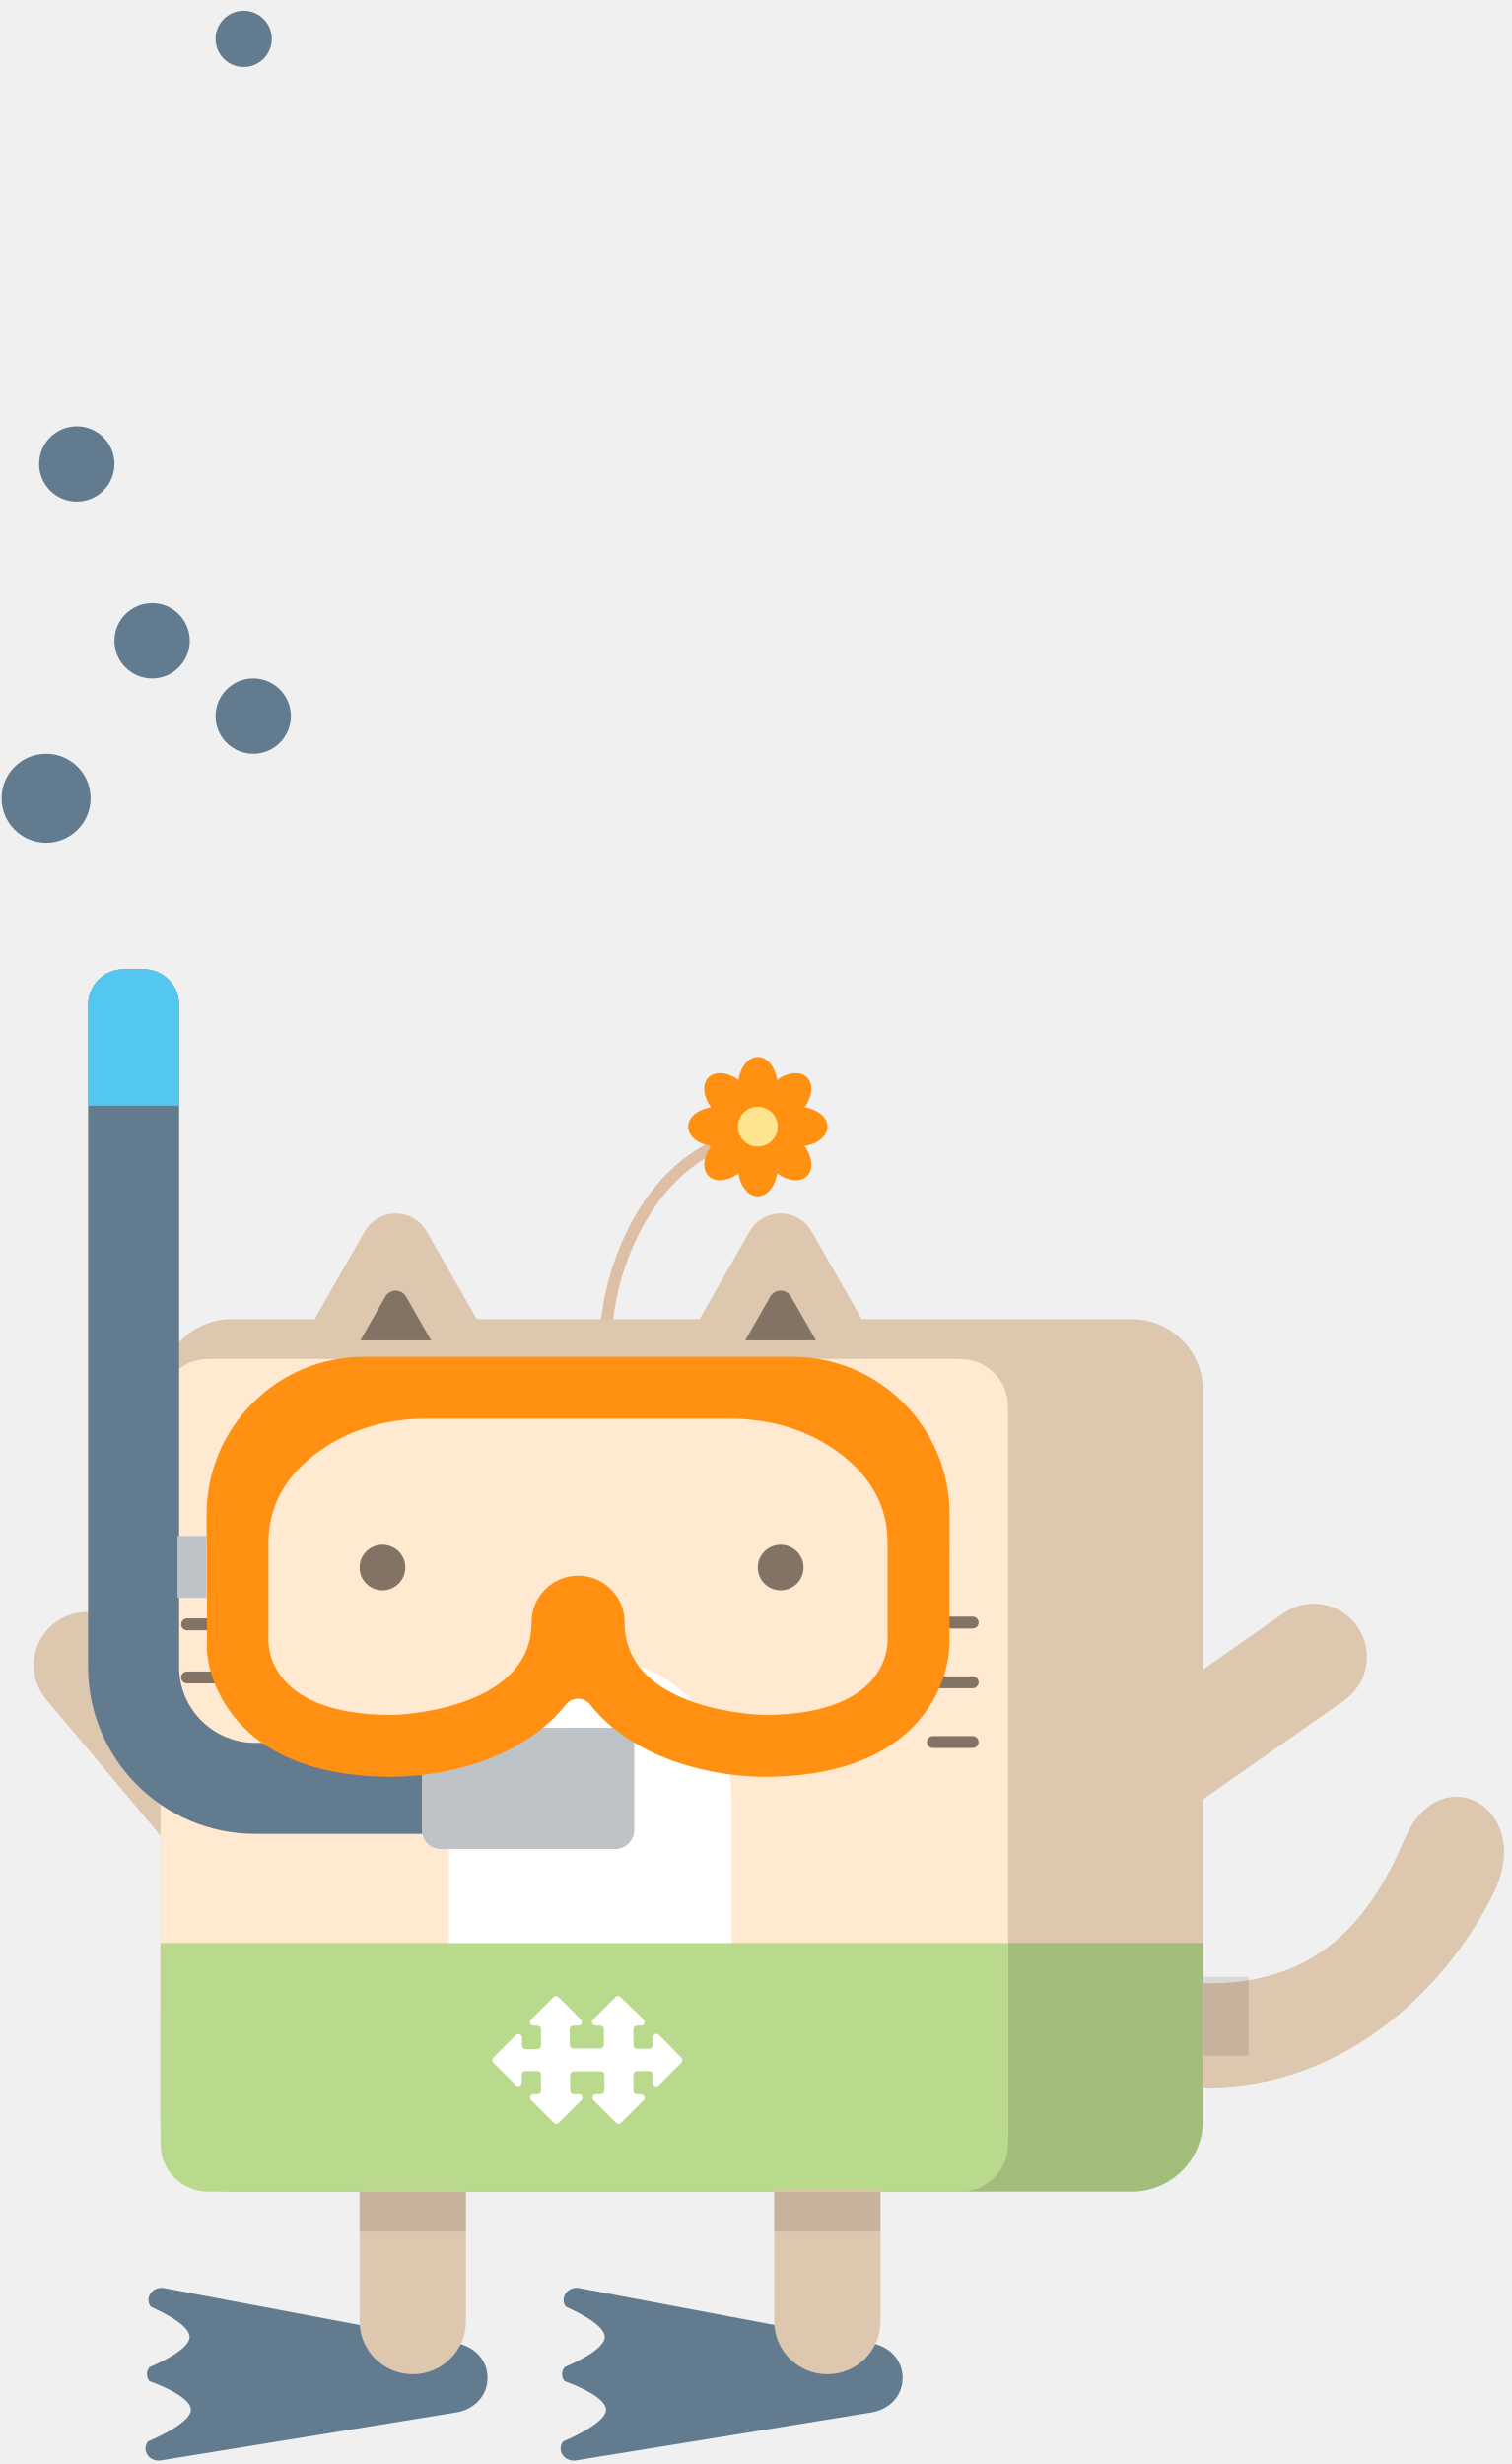
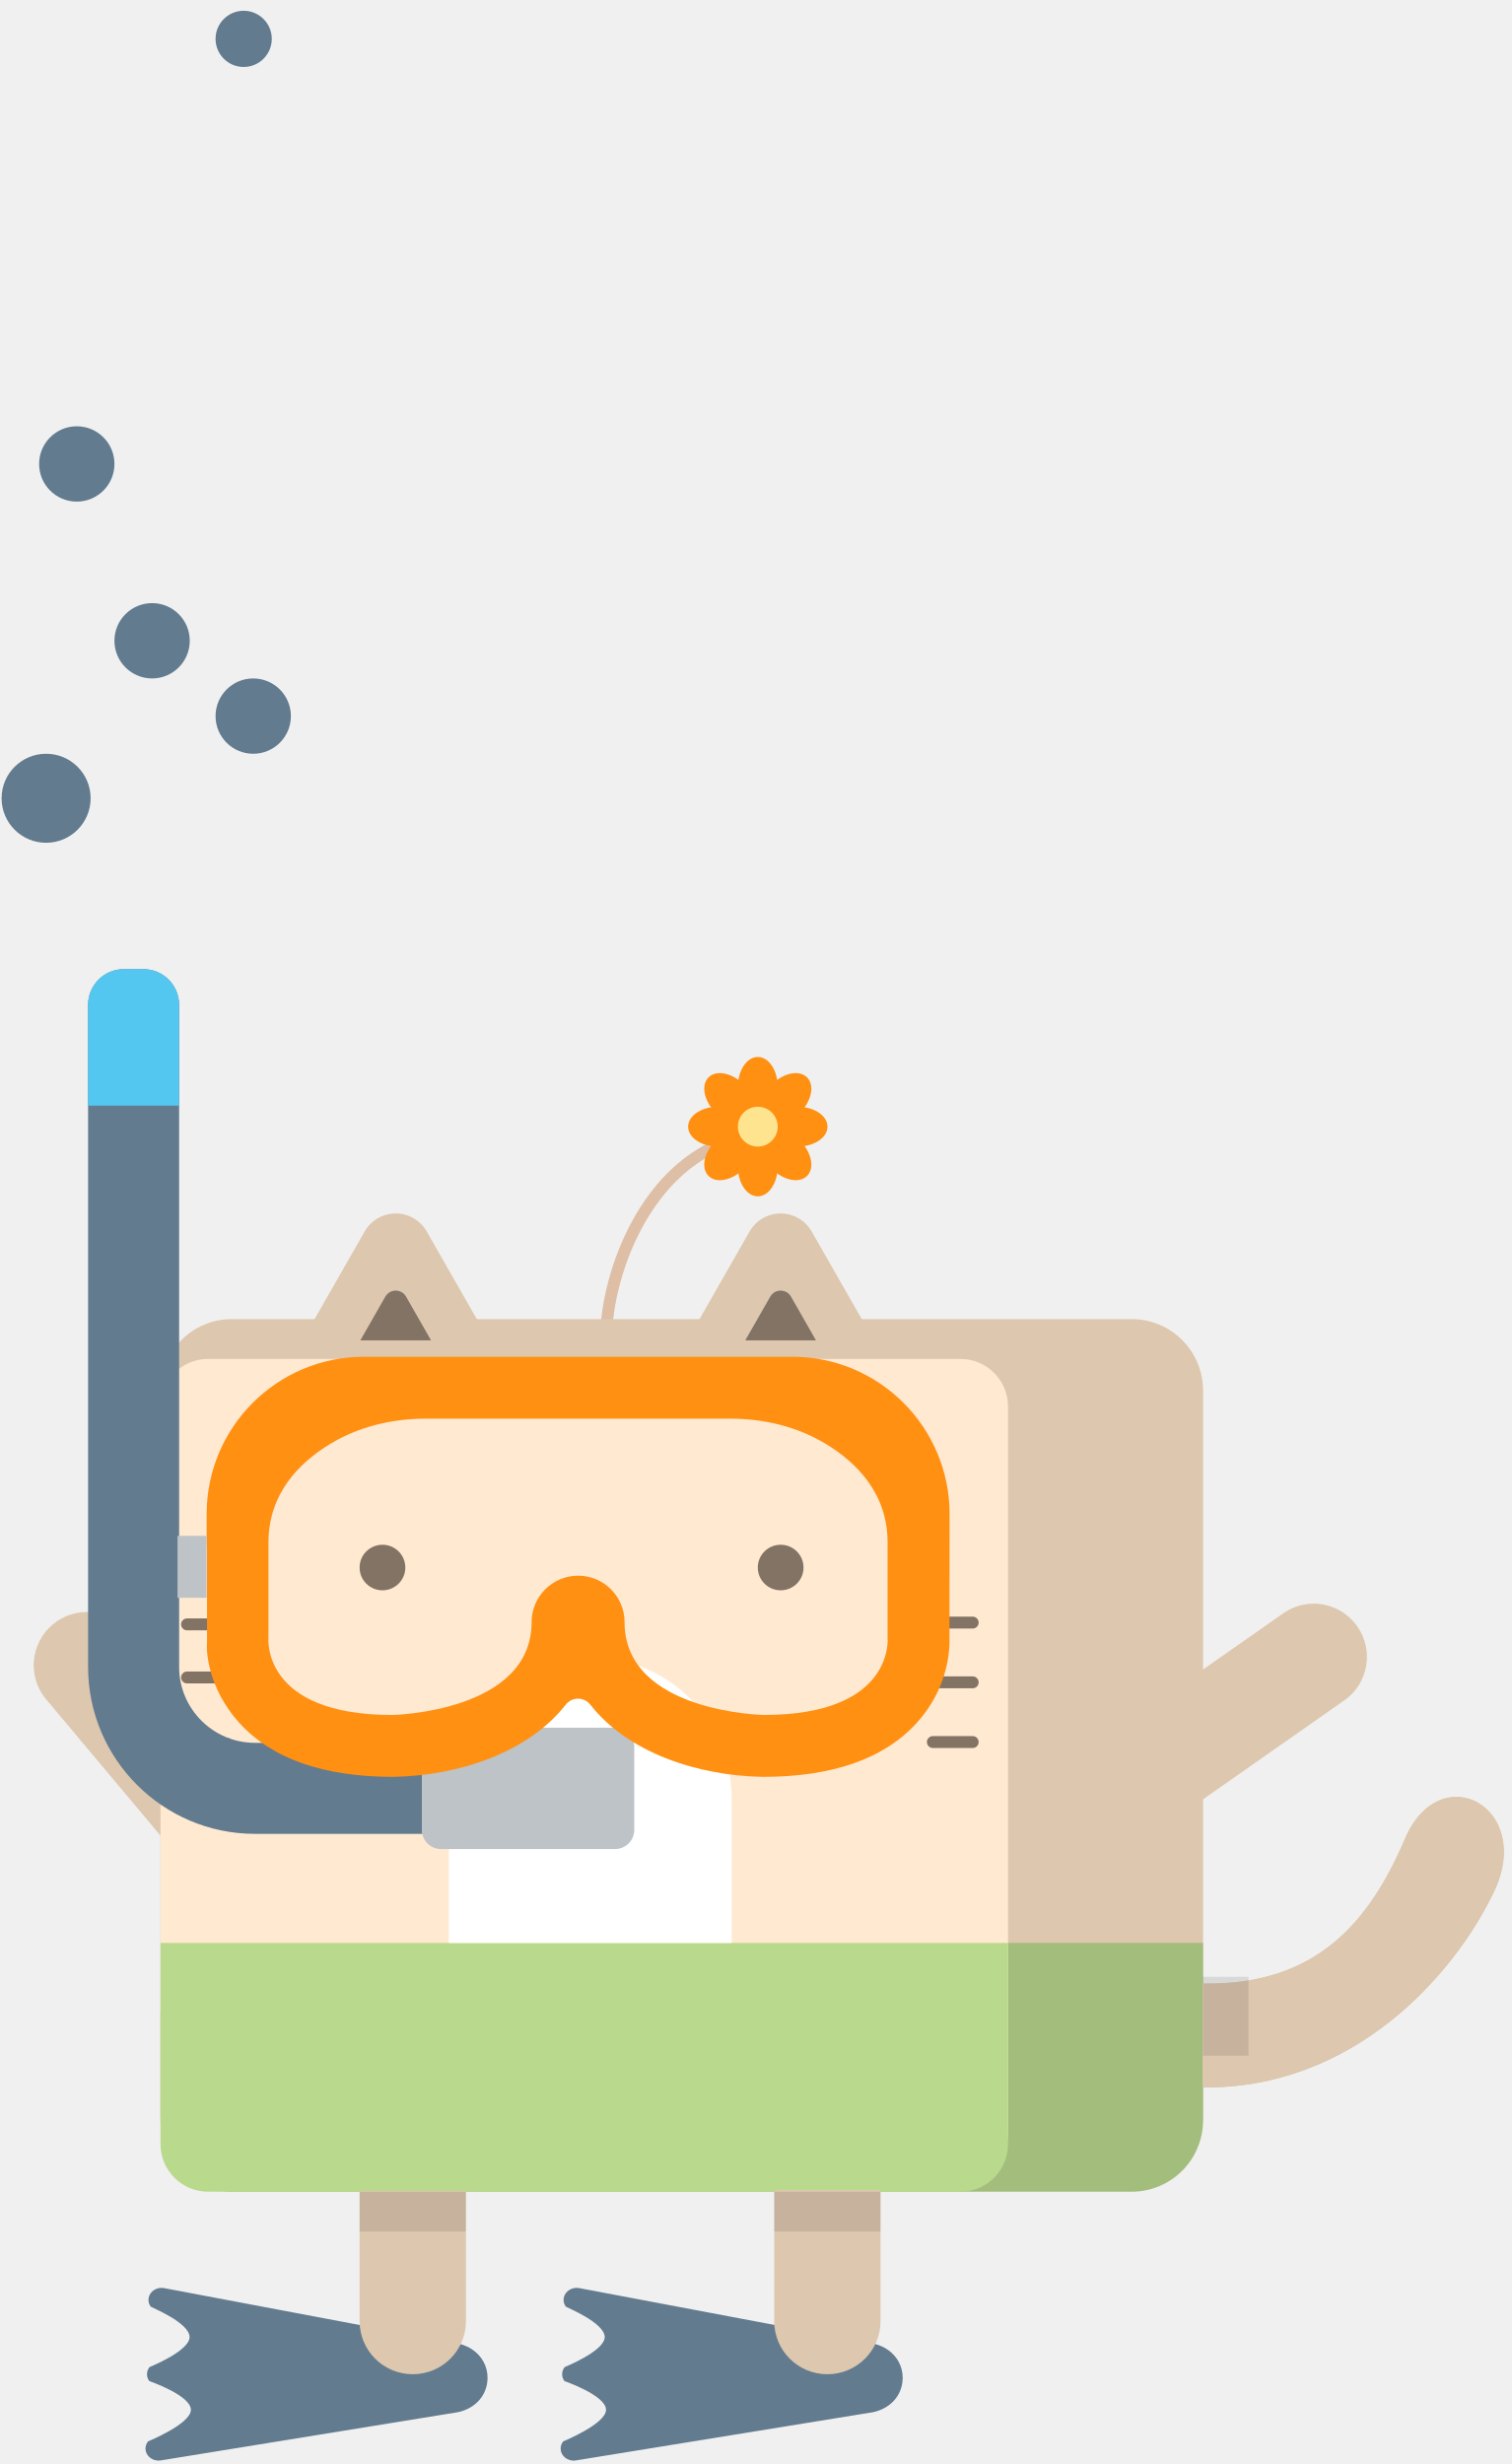
<svg xmlns="http://www.w3.org/2000/svg" xmlns:xlink="http://www.w3.org/1999/xlink" width="127px" height="207px" viewBox="0 0 127 207" version="1.1">
  <defs>
    <path d="M0.594,15.678 C10.161,15.862 14.607,10.447 17.571,3.516 C20.535,-3.415 28.435,0.876 25.05,7.962 C21.665,15.048 13.188,24.556 0.594,24.404 C0.594,15.678 0.594,22.22 0.594,15.678 Z" id="path-1" />
  </defs>
-   <g id="Symbols" stroke="none" stroke-width="1" fill="none" fill-rule="evenodd">
-     <g id="home-v4---bg" transform="translate(-1070, -3396)">
-       <g id="footer-graph" transform="translate(345, 3396)">
-         <g id="snorkelling-habicat" transform="translate(725, 0)">
-           <g id="Group-24" transform="translate(0.134373, 80.81386)">
-             <path d="M63.384,14.481 C54.155,15.778 50.799,26.556 50.799,31.393" id="Path-3" stroke="#DEBFA5" />
-             <path d="M11.015,74.115 C8.548,74.115 6.549,72.123 6.549,69.664 L6.549,53.213 L15.481,53.213 L15.481,69.664 C15.481,72.123 13.482,74.115 11.015,74.115 Z" id="Shape-Copy-3" fill="#DDC7AE" fill-rule="nonzero" transform="translate(11.01491, 63.66434) rotate(-220) translate(-11.01491, -63.66434) " />
-             <rect id="Rectangle-6" fill="#DDC7AE" x="13.349" y="30.004" width="87.579" height="72.821" rx="6" />
-             <path d="M19.349,82.41 L100.928,82.41 L100.928,97.312 L100.928,97.312 C100.928,100.626 98.241,103.312 94.928,103.312 L19.349,103.312 L19.349,103.312 C16.035,103.312 13.349,100.626 13.349,97.312 L13.349,88.41 L13.349,88.41 C13.349,85.096 16.035,82.41 19.349,82.41 Z" id="Rectangle-6" fill="#A2BD7C" />
-             <rect id="Rectangle-6-Copy" fill="#FFE9D1" x="13.349" y="33.349" width="71.196" height="68.958" rx="4" />
-             <ellipse id="Oval-Copy" fill="#837365" fill-rule="nonzero" cx="31.994" cy="50.874" rx="1.921" ry="1.914" />
-             <ellipse id="Oval-Copy-2" fill="#837365" fill-rule="nonzero" cx="65.445" cy="50.874" rx="1.921" ry="1.914" />
-             <path d="M52.81,60.125 L51.74,60.989 C50.136,62.326 47.254,62.49 45.322,61.38 C45.114,61.256 44.936,61.133 44.758,60.989 L43.688,60.125 C43.332,59.837 43.391,59.406 43.807,59.159 C43.985,59.056 44.223,58.994 44.461,58.994 L52.038,58.994 C52.602,58.994 53.048,59.303 53.048,59.694 C53.048,59.837 52.959,60.002 52.81,60.125 Z" id="Shape-Copy-4" fill="#837365" fill-rule="nonzero" />
-             <path d="M15.579,60.109 L18.924,60.109" id="Line-6" stroke="#827365" stroke-linecap="round" stroke-linejoin="round" />
-             <path d="M78.231,60.518 L81.576,60.518" id="Line-6-Copy-3" stroke="#827365" stroke-linecap="round" stroke-linejoin="round" />
-             <path d="M15.579,55.649 L18.924,55.649" id="Line-6-Copy" stroke="#827365" stroke-linecap="round" stroke-linejoin="round" />
-             <path d="M78.231,55.5 L81.576,55.5" id="Line-6-Copy-4" stroke="#827365" stroke-linecap="round" stroke-linejoin="round" />
-             <path d="M15.579,65.684 L18.924,65.684" id="Line-6-Copy-2" stroke="#827365" stroke-linecap="round" stroke-linejoin="round" />
-             <path d="M78.231,65.535 L81.576,65.535" id="Line-6-Copy-5" stroke="#827365" stroke-linecap="round" stroke-linejoin="round" />
-             <g id="Group-2" transform="translate(56.83418, 20.1755)">
-               <path d="M11.212,2.464 L16.44,11.612 L0.775,11.612 L6.003,2.464 L6.003,2.464 C6.825,1.026 8.657,0.526 10.096,1.348 C10.561,1.614 10.946,1.999 11.212,2.464 Z" id="Triangle-Copy-4" fill="#DDC7AE" />
-               <path d="M9.476,7.936 L11.576,11.612 L5.639,11.612 L7.739,7.936 L7.739,7.936 C8.013,7.457 8.624,7.29 9.104,7.564 C9.259,7.653 9.387,7.781 9.476,7.936 Z" id="Triangle-Copy-5" fill="#827365" />
+   <g id="Page-1" stroke="none" stroke-width="1" fill="none" fill-rule="evenodd">
+     <g id="snorkelling-habicat">
+       <g id="Group-24" transform="translate(0.134373, 80.81386)">
+         <path d="M63.384,14.481 C54.155,15.778 50.799,26.556 50.799,31.393" id="Path-3" stroke="#DEBFA5" />
+         <path d="M11.015,74.115 C8.548,74.115 6.549,72.123 6.549,69.664 L6.549,53.213 L15.481,53.213 L15.481,69.664 C15.481,72.123 13.482,74.115 11.015,74.115 Z" id="Shape-Copy-3" fill="#DDC7AE" fill-rule="nonzero" transform="translate(11.01491, 63.66434) rotate(140) translate(-11.01491, -63.66434) " />
+         <rect id="Rectangle-6" fill="#DDC7AE" fill-rule="nonzero" x="13.349" y="30.004" width="87.579" height="72.821" rx="6" />
+         <path d="M19.349,82.41 L100.928,82.41 L100.928,97.312 C100.928,100.626 98.241,103.312 94.928,103.312 L19.349,103.312 C16.035,103.312 13.349,100.626 13.349,97.312 L13.349,88.41 C13.349,85.096 16.035,82.41 19.349,82.41 Z" id="Rectangle-6" fill="#A2BD7C" fill-rule="nonzero" />
+         <rect id="Rectangle-6-Copy" fill="#FFE9D1" fill-rule="nonzero" x="13.349" y="33.349" width="71.196" height="68.958" rx="4" />
+         <ellipse id="Oval-Copy" fill="#837365" fill-rule="nonzero" cx="31.994" cy="50.874" rx="1.921" ry="1.914" />
+         <ellipse id="Oval-Copy-2" fill="#837365" fill-rule="nonzero" cx="65.445" cy="50.874" rx="1.921" ry="1.914" />
+         <path d="M52.81,60.125 L51.74,60.989 C50.136,62.326 47.254,62.49 45.322,61.38 C45.114,61.256 44.936,61.133 44.758,60.989 L43.688,60.125 C43.332,59.837 43.391,59.406 43.807,59.159 C43.985,59.056 44.223,58.994 44.461,58.994 L52.038,58.994 C52.602,58.994 53.048,59.303 53.048,59.694 C53.048,59.837 52.959,60.002 52.81,60.125 Z" id="Shape-Copy-4" fill="#837365" fill-rule="nonzero" />
+         <path d="M15.579,60.109 L18.924,60.109" id="Line-6" stroke="#827365" stroke-linecap="round" stroke-linejoin="round" />
+         <path d="M78.231,60.518 L81.576,60.518" id="Line-6-Copy-3" stroke="#827365" stroke-linecap="round" stroke-linejoin="round" />
+         <path d="M15.579,55.649 L18.924,55.649" id="Line-6-Copy" stroke="#827365" stroke-linecap="round" stroke-linejoin="round" />
+         <path d="M78.231,55.5 L81.576,55.5" id="Line-6-Copy-4" stroke="#827365" stroke-linecap="round" stroke-linejoin="round" />
+         <path d="M15.579,65.684 L18.924,65.684" id="Line-6-Copy-2" stroke="#827365" stroke-linecap="round" stroke-linejoin="round" />
+         <path d="M78.231,65.535 L81.576,65.535" id="Line-6-Copy-5" stroke="#827365" stroke-linecap="round" stroke-linejoin="round" />
+         <g id="Group-2" transform="translate(56.83418, 20.1755)" fill-rule="nonzero">
+           <path d="M11.212,2.464 L16.44,11.612 L0.775,11.612 L6.003,2.464 C6.825,1.026 8.657,0.526 10.096,1.348 C10.561,1.614 10.946,1.999 11.212,2.464 Z" id="Triangle-Copy-4" fill="#DDC7AE" />
+           <path d="M9.476,7.936 L11.576,11.612 L5.639,11.612 L7.739,7.936 C8.013,7.457 8.624,7.29 9.104,7.564 C9.259,7.653 9.387,7.781 9.476,7.936 Z" id="Triangle-Copy-5" fill="#827365" />
+         </g>
+         <g id="Group-2-Copy" transform="translate(24.49869, 20.1755)" fill-rule="nonzero">
+           <path d="M11.212,2.464 L16.44,11.612 L0.775,11.612 L6.003,2.464 C6.825,1.026 8.657,0.526 10.096,1.348 C10.561,1.614 10.946,1.999 11.212,2.464 Z" id="Triangle-Copy-4" fill="#DDC7AE" />
+           <path d="M9.476,7.936 L11.576,11.612 L5.639,11.612 L7.739,7.936 C8.013,7.457 8.624,7.29 9.104,7.564 C9.259,7.653 9.387,7.781 9.476,7.936 Z" id="Triangle-Copy-5" fill="#827365" />
+         </g>
+         <path d="M100.914,85.822 C110.481,86.007 114.927,80.592 117.891,73.66 C120.855,66.729 128.754,71.02 125.37,78.106 C121.985,85.192 113.508,94.701 100.914,94.549 C100.914,85.822 100.914,92.365 100.914,85.822 Z" id="Path-2" fill="#DDC7AE" fill-rule="nonzero" />
+         <g id="Rectangle-3-Copy-2" transform="translate(100.3199, 70.14451)">
+           <g id="Mask" fill="#DDC7AE" fill-rule="nonzero">
+             <path d="M0.594,15.678 C10.161,15.862 14.607,10.447 17.571,3.516 C20.535,-3.415 28.435,0.876 25.05,7.962 C21.665,15.048 13.188,24.556 0.594,24.404 C0.594,15.678 0.594,22.22 0.594,15.678 Z" id="path-1" />
+           </g>
+           <g id="Clipped">
+             <mask id="mask-2" fill="white">
+               <use xlink:href="#path-1" />
+             </mask>
+             <g id="path-1" />
+             <rect id="Rectangle-path" fill-opacity="0.1" fill="#000000" fill-rule="nonzero" mask="url(#mask-2)" transform="translate(2.508263, 19.82906) rotate(-90) translate(-2.508263, -19.82906) " x="-2.204" y="17.915" width="9.425" height="3.829" />
+           </g>
+         </g>
+         <path d="M105.323,72.265 C102.856,72.265 100.857,70.273 100.857,67.813 L100.857,51.363 L109.788,51.363 L109.788,67.813 C109.788,70.273 107.79,72.265 105.323,72.265 Z" id="Shape-Copy-6" fill="#DDC7AE" fill-rule="nonzero" transform="translate(105.3228, 61.81362) rotate(-125) translate(-105.3228, -61.81362) " />
+         <g id="Group-28" transform="translate(54.95489, 5.473509)" fill-rule="nonzero">
+           <g id="Group-27" fill="#FF9012">
+             <g id="Group-25" transform="translate(2.715557, 2.508789)">
+               <ellipse id="Oval-2" transform="translate(9.198892, 5.85384) rotate(90) translate(-9.198892, -5.85384) " cx="9.199" cy="5.854" rx="1.673" ry="2.509" />
+               <ellipse id="Oval-2" cx="5.854" cy="2.509" rx="1.673" ry="2.509" />
+               <ellipse id="Oval-2" transform="translate(2.508789, 5.85384) rotate(-90) translate(-2.508789, -5.85384) " cx="2.509" cy="5.854" rx="1.673" ry="2.509" />
+               <ellipse id="Oval-2" transform="translate(5.85384, 9.198892) rotate(-180) translate(-5.85384, -9.198892) " cx="5.854" cy="9.199" rx="1.673" ry="2.509" />
            </g>
-             <g id="Group-2-Copy" transform="translate(24.49869, 20.1755)">
-               <path d="M11.212,2.464 L16.44,11.612 L0.775,11.612 L6.003,2.464 L6.003,2.464 C6.825,1.026 8.657,0.526 10.096,1.348 C10.561,1.614 10.946,1.999 11.212,2.464 Z" id="Triangle-Copy-4" fill="#DDC7AE" />
-               <path d="M9.476,7.936 L11.576,11.612 L5.639,11.612 L7.739,7.936 L7.739,7.936 C8.013,7.457 8.624,7.29 9.104,7.564 C9.259,7.653 9.387,7.781 9.476,7.936 Z" id="Triangle-Copy-5" fill="#827365" />
-             </g>
-             <path d="M100.914,85.822 C110.481,86.007 114.927,80.592 117.891,73.66 C120.855,66.729 128.754,71.02 125.37,78.106 C121.985,85.192 113.508,94.701 100.914,94.549 C100.914,85.822 100.914,92.365 100.914,85.822 Z" id="Path-2" fill="#DDC7AE" />
-             <g id="Rectangle-3-Copy-2" transform="translate(100.3199, 70.14451)">
-               <mask id="mask-2" fill="white">
-                 <use xlink:href="#path-1" />
-               </mask>
-               <use id="Mask" fill="#DDC7AE" xlink:href="#path-1" />
-               <rect fill-opacity="0.1" fill="#000000" mask="url(#mask-2)" transform="translate(2.508263, 19.82906) rotate(-90) translate(-2.508263, -19.82906) " x="-2.204" y="17.915" width="9.425" height="3.829" />
-             </g>
-             <path d="M105.323,72.265 C102.856,72.265 100.857,70.273 100.857,67.813 L100.857,51.363 L109.788,51.363 L109.788,67.813 C109.788,70.273 107.79,72.265 105.323,72.265 Z" id="Shape-Copy-6" fill="#DDC7AE" fill-rule="nonzero" transform="translate(105.3228, 61.81362) rotate(-125) translate(-105.3228, -61.81362) " />
-             <g id="Group-28" transform="translate(54.95489, 5.473509)">
-               <g id="Group-27" fill="#FF9012">
-                 <g id="Group-25" transform="translate(2.715557, 2.508789)">
-                   <ellipse id="Oval-2" transform="translate(9.198892, 5.85384) rotate(-270) translate(-9.198892, -5.85384) " cx="9.199" cy="5.854" rx="1.673" ry="2.509" />
-                   <ellipse id="Oval-2" cx="5.854" cy="2.509" rx="1.673" ry="2.509" />
-                   <ellipse id="Oval-2" transform="translate(2.508789, 5.85384) rotate(-90) translate(-2.508789, -5.85384) " cx="2.509" cy="5.854" rx="1.673" ry="2.509" />
-                   <ellipse id="Oval-2" transform="translate(5.85384, 9.198892) rotate(-180) translate(-5.85384, -9.198892) " cx="5.854" cy="9.199" rx="1.673" ry="2.509" />
-                 </g>
-                 <g id="Group-25" transform="translate(8.569398, 8.56933) rotate(45) translate(-8.569398, -8.56933) translate(2.569398, 2.56933)">
-                   <ellipse id="Oval-2" transform="translate(9.198892, 5.85384) rotate(-270) translate(-9.198892, -5.85384) " cx="9.199" cy="5.854" rx="1.673" ry="2.509" />
-                   <ellipse id="Oval-2" cx="5.854" cy="2.509" rx="1.673" ry="2.509" />
-                   <ellipse id="Oval-2" transform="translate(2.508789, 5.85384) rotate(-90) translate(-2.508789, -5.85384) " cx="2.509" cy="5.854" rx="1.673" ry="2.509" />
-                   <ellipse id="Oval-2" transform="translate(5.85384, 9.198892) rotate(-180) translate(-5.85384, -9.198892) " cx="5.854" cy="9.199" rx="1.673" ry="2.509" />
-                 </g>
-               </g>
-               <path d="M8.569,10.035 C7.647,10.035 6.897,9.285 6.897,8.363 C6.897,7.44 7.647,6.69 8.569,6.69 C9.492,6.69 10.242,7.44 10.242,8.363 C10.242,9.285 9.492,10.035 8.569,10.035" id="Fill-4" fill="#FFE48F" />
-             </g>
-             <path d="M19.624,132.558 C19.283,132.292 19.126,131.822 19.233,131.384 L23.898,106.653 C24.129,105.746 24.657,105.031 25.387,104.628 C25.805,104.396 26.266,104.278 26.755,104.278 C26.774,104.278 26.793,104.278 26.812,104.279 C28.21,104.307 29.32,105.279 29.642,106.755 L33.686,131.67 C33.778,132.114 33.606,132.578 33.257,132.829 C33.091,132.948 32.898,133.011 32.699,133.011 C32.48,133.011 32.272,132.937 32.097,132.796 C32.086,132.787 30.642,129.221 29.449,129.197 C28.223,129.197 27.04,132.685 27.027,132.694 C26.86,132.819 26.662,132.886 26.455,132.886 C26.237,132.886 26.029,132.812 25.854,132.672 C25.845,132.664 24.519,129.33 23.336,129.307 C22.126,129.307 20.833,132.534 20.779,132.573 C20.614,132.696 20.417,132.763 20.212,132.763 C20.001,132.763 19.797,132.692 19.624,132.558 Z" id="Shape-Copy-7" fill="#627B8F" fill-rule="nonzero" transform="translate(26.45524, 118.6447) rotate(90) translate(-26.45524, -118.6447) " />
-             <path d="M54.497,132.558 C54.155,132.292 53.999,131.822 54.105,131.384 L58.771,106.653 C59.002,105.746 59.529,105.031 60.259,104.628 C60.678,104.396 61.138,104.278 61.628,104.278 C61.647,104.278 61.666,104.278 61.685,104.279 C63.083,104.307 64.193,105.279 64.515,106.755 L68.559,131.67 C68.651,132.114 68.479,132.578 68.13,132.829 C67.964,132.948 67.771,133.011 67.572,133.011 C67.353,133.011 67.145,132.937 66.97,132.796 C66.959,132.787 65.515,129.221 64.322,129.197 C63.096,129.197 61.913,132.685 61.9,132.694 C61.733,132.819 61.534,132.886 61.328,132.886 C61.109,132.886 60.902,132.812 60.727,132.672 C60.718,132.664 59.392,129.33 58.209,129.307 C56.999,129.307 55.706,132.534 55.651,132.573 C55.487,132.696 55.29,132.763 55.085,132.763 C54.873,132.763 54.67,132.692 54.497,132.558 Z" id="Shape-Copy-9" fill="#627B8F" fill-rule="nonzero" transform="translate(61.32805, 118.6447) rotate(90) translate(-61.32805, -118.6447) " />
-             <path d="M13.349,82.41 L84.545,82.41 L84.545,99.312 L84.545,99.312 C84.545,101.521 82.754,103.312 80.545,103.312 L17.349,103.312 L17.349,103.312 C15.139,103.312 13.349,101.521 13.349,99.312 L13.349,82.41 Z" id="Rectangle-6-Copy" fill="#B9DA8D" />
-             <path d="M57.114,92.46 L55.214,94.361 C55.129,94.446 55.001,94.472 54.889,94.426 C54.778,94.38 54.706,94.27 54.707,94.15 L54.707,93.473 C54.707,93.31 54.575,93.177 54.411,93.177 L53.37,93.177 C53.207,93.177 53.074,93.31 53.074,93.473 L53.074,94.831 C53.074,94.994 53.207,95.126 53.37,95.126 L53.719,95.126 C53.839,95.125 53.948,95.197 53.995,95.308 C54.041,95.42 54.015,95.548 53.929,95.633 L52.029,97.533 C51.915,97.64 51.738,97.64 51.624,97.533 L49.724,95.633 C49.638,95.548 49.612,95.42 49.658,95.308 C49.704,95.197 49.814,95.125 49.934,95.126 L50.339,95.126 C50.503,95.126 50.635,94.994 50.635,94.831 L50.635,93.494 C50.635,93.33 50.503,93.198 50.339,93.198 L48.062,93.198 C47.899,93.198 47.767,93.33 47.767,93.494 L47.767,94.831 C47.767,94.994 47.899,95.126 48.062,95.126 L48.492,95.126 C48.613,95.125 48.722,95.197 48.768,95.308 C48.814,95.42 48.789,95.548 48.703,95.633 L46.802,97.533 C46.689,97.64 46.511,97.64 46.397,97.533 L44.497,95.633 C44.411,95.548 44.385,95.42 44.431,95.308 C44.478,95.197 44.587,95.125 44.708,95.126 L45.016,95.126 C45.179,95.126 45.311,94.994 45.311,94.831 L45.311,93.473 C45.311,93.31 45.179,93.177 45.016,93.177 L43.99,93.177 C43.827,93.177 43.695,93.31 43.695,93.473 L43.695,94.142 C43.696,94.262 43.624,94.372 43.513,94.418 C43.401,94.464 43.273,94.438 43.188,94.352 L41.304,92.46 C41.197,92.346 41.197,92.169 41.304,92.055 L43.204,90.155 C43.289,90.069 43.417,90.043 43.529,90.089 C43.64,90.136 43.712,90.245 43.711,90.366 L43.711,91.034 C43.711,91.197 43.843,91.33 44.007,91.33 L45.016,91.33 C45.179,91.33 45.311,91.197 45.311,91.034 L45.311,89.657 C45.311,89.493 45.179,89.361 45.016,89.361 L44.679,89.361 C44.559,89.362 44.449,89.29 44.403,89.179 C44.357,89.067 44.383,88.939 44.469,88.854 L46.369,86.954 C46.483,86.847 46.66,86.847 46.774,86.954 L48.662,88.85 C48.748,88.935 48.774,89.063 48.728,89.175 C48.681,89.286 48.572,89.358 48.451,89.357 L48.022,89.357 C47.859,89.357 47.726,89.489 47.726,89.653 L47.726,90.981 C47.726,91.145 47.859,91.277 48.022,91.277 L50.299,91.277 C50.462,91.277 50.595,91.145 50.595,90.981 L50.595,89.653 C50.595,89.489 50.462,89.357 50.299,89.357 L49.894,89.357 C49.773,89.358 49.664,89.286 49.618,89.175 C49.571,89.063 49.597,88.935 49.683,88.85 L51.583,86.95 C51.697,86.843 51.875,86.843 51.989,86.95 L53.929,88.85 C54.015,88.935 54.041,89.063 53.995,89.175 C53.948,89.286 53.839,89.358 53.719,89.357 L53.37,89.357 C53.207,89.357 53.074,89.489 53.074,89.653 L53.074,91.01 C53.074,91.173 53.207,91.306 53.37,91.306 L54.411,91.306 C54.575,91.306 54.707,91.173 54.707,91.01 L54.707,90.345 C54.706,90.225 54.778,90.115 54.889,90.069 C55.001,90.023 55.129,90.049 55.214,90.135 L57.114,92.055 C57.221,92.169 57.221,92.346 57.114,92.46 L57.114,92.46 Z" id="Shape" fill="#FFFFFF" fill-rule="nonzero" />
-             <path d="M34.539,118.645 C32.072,118.645 30.074,116.653 30.074,114.193 L30.074,103.229 L39.005,103.229 L39.005,114.193 C39.005,116.653 37.006,118.645 34.539,118.645 Z" id="Shape" fill="#DDC7AE" fill-rule="nonzero" />
-             <path d="M69.369,118.645 C66.901,118.645 64.903,116.653 64.903,114.193 L64.903,103.167 L73.834,103.167 L73.834,114.193 C73.834,116.653 71.836,118.645 69.369,118.645 Z" id="Shape-Copy-2" fill="#DDC7AE" fill-rule="nonzero" />
-             <rect id="Rectangle-3" fill-opacity="0.1" fill="#000000" x="30.074" y="103.312" width="8.931" height="3.345" />
-             <rect id="Rectangle-3-Copy" fill-opacity="0.1" fill="#000000" x="64.903" y="103.312" width="8.931" height="3.345" />
-             <path d="M49.452,58.41 L49.452,58.41 L49.452,58.41 C56.011,58.41 61.328,63.727 61.328,70.286 L61.328,82.41 L37.575,82.41 L37.575,70.286 L37.575,70.286 C37.575,63.727 42.893,58.41 49.452,58.41 Z" id="Rectangle-Copy-9" fill="#FFFFFF" />
-             <g id="Group-4" transform="translate(7.265987, 0.064445)" fill-rule="nonzero">
-               <path d="M0,3.539 L0,59.164 C0,66.894 6.289,73.183 14.019,73.183 L28.106,73.183 C28.081,73.072 28.038,72.968 28.038,72.849 L28.038,65.872 C28.038,65.753 28.081,65.649 28.106,65.538 L14.019,65.538 C10.505,65.538 7.647,62.679 7.647,59.166 L7.647,3.539 L7.647,3.539 C7.647,1.882 6.304,0.539 4.647,0.539 L3,0.539 L3,0.539 C1.343,0.539 -6.46995335e-16,1.882 -4.4408921e-16,3.539 Z" id="Shape" fill="#627B8F" />
-               <path d="M3,0.539 L4.647,0.539 L4.647,0.539 C6.304,0.539 7.647,1.882 7.647,3.539 L7.647,12.009 L0,12.009 L0,3.539 L0,3.539 C-9.3869722e-16,1.882 1.343,0.539 3,0.539 Z" id="Rectangle-path" fill="#54C7F1" />
-               <path d="M44.272,74.458 L29.647,74.458 C28.758,74.458 28.038,73.738 28.038,72.849 L28.038,65.872 C28.038,64.982 28.758,64.262 29.647,64.262 L44.271,64.262 C45.161,64.262 45.881,64.982 45.881,65.87 L45.881,72.848 C45.881,73.738 45.161,74.458 44.272,74.458 Z" id="Shape" fill="#BDC3C7" />
-             </g>
-             <g id="Group-3" transform="translate(14.53197, 33.16268)" fill-rule="nonzero">
-               <path d="M65.103,13.222 L65.095,19.507 L65.095,23.473 C65.141,24.687 64.969,27.86 62.36,30.744 C59.624,33.766 55.294,35.298 49.397,35.298 C43.877,35.196 38.072,33.242 34.934,29.246 C34.392,28.554 33.388,28.554 32.845,29.246 C29.709,33.243 23.903,35.196 18.379,35.298 C12.482,35.298 8.156,33.766 5.421,30.743 C2.811,27.859 2.641,24.686 2.725,24.04 L2.725,16.175 C2.685,15.566 2.693,15.53 2.693,15.491 L2.693,13.222 C2.693,5.923 8.611,0.004 15.911,0.004 L21.096,0.004 L46.686,0.004 L51.885,0.004 C59.185,0.004 65.103,5.923 65.103,13.222 Z M21.096,5.205 C18.289,5.205 15.49,5.865 13.087,7.318 C10.486,8.888 7.886,11.489 7.886,15.607 L7.886,23.597 C7.886,23.597 7.236,30.098 18.288,30.098 C18.288,30.098 29.99,29.88 29.99,22.296 C29.997,20.142 31.744,18.396 33.898,18.396 C36.053,18.396 37.799,20.142 37.799,22.296 C37.791,29.88 49.493,30.098 49.493,30.098 C60.545,30.098 59.895,23.597 59.895,23.597 L59.895,15.607 C59.895,11.489 57.294,8.888 54.694,7.318 C52.291,5.865 49.493,5.205 46.684,5.205 L21.096,5.205 Z" id="Combined-Shape" fill="#FF9012" />
-               <rect id="Rectangle-path" fill="#BDC3C7" x="0.245" y="15.051" width="2.447" height="5.201" />
+             <g id="Group-25" transform="translate(8.569398, 8.56933) rotate(45) translate(-8.569398, -8.56933) translate(2.569398, 2.56933)">
+               <ellipse id="Oval-2" transform="translate(9.198892, 5.85384) rotate(90) translate(-9.198892, -5.85384) " cx="9.199" cy="5.854" rx="1.673" ry="2.509" />
+               <ellipse id="Oval-2" cx="5.854" cy="2.509" rx="1.673" ry="2.509" />
+               <ellipse id="Oval-2" transform="translate(2.508789, 5.85384) rotate(-90) translate(-2.508789, -5.85384) " cx="2.509" cy="5.854" rx="1.673" ry="2.509" />
+               <ellipse id="Oval-2" transform="translate(5.85384, 9.198892) rotate(-180) translate(-5.85384, -9.198892) " cx="5.854" cy="9.199" rx="1.673" ry="2.509" />
            </g>
          </g>
-           <g id="Group-5" fill="#627B8F">
-             <circle id="Oval-5" cx="3.873" cy="67.062" r="3.739" />
-             <circle id="Oval-5-Copy" cx="21.272" cy="60.16" r="3.164" />
-             <circle id="Oval-5-Copy-3" cx="12.777" cy="53.832" r="3.164" />
-             <circle id="Oval-5-Copy-4" cx="6.45" cy="38.976" r="3.164" />
-             <circle id="Oval-5-Copy-2" cx="20.469" cy="3.266" r="2.361" />
-           </g>
+           <path d="M8.569,10.035 C7.647,10.035 6.897,9.285 6.897,8.363 C6.897,7.44 7.647,6.69 8.569,6.69 C9.492,6.69 10.242,7.44 10.242,8.363 C10.242,9.285 9.492,10.035 8.569,10.035" id="Fill-4" fill="#FFE48F" />
        </g>
+         <path d="M19.624,132.558 C19.283,132.292 19.126,131.822 19.233,131.384 L23.898,106.653 C24.129,105.746 24.657,105.031 25.387,104.628 C25.805,104.396 26.266,104.278 26.755,104.278 C26.774,104.278 26.793,104.278 26.812,104.279 C28.21,104.307 29.32,105.279 29.642,106.755 L33.686,131.67 C33.778,132.114 33.606,132.578 33.257,132.829 C33.091,132.948 32.898,133.011 32.699,133.011 C32.48,133.011 32.272,132.937 32.097,132.796 C32.086,132.787 30.642,129.221 29.449,129.197 C28.223,129.197 27.04,132.685 27.027,132.694 C26.86,132.819 26.662,132.886 26.455,132.886 C26.237,132.886 26.029,132.812 25.854,132.672 C25.845,132.664 24.519,129.33 23.336,129.307 C22.126,129.307 20.833,132.534 20.779,132.573 C20.614,132.696 20.417,132.763 20.212,132.763 C20.001,132.763 19.797,132.692 19.624,132.558 Z" id="Shape-Copy-7" fill="#627B8F" fill-rule="nonzero" transform="translate(26.45524, 118.6447) rotate(90) translate(-26.45524, -118.6447) " />
+         <path d="M54.497,132.558 C54.155,132.292 53.999,131.822 54.105,131.384 L58.771,106.653 C59.002,105.746 59.529,105.031 60.259,104.628 C60.678,104.396 61.138,104.278 61.628,104.278 C61.647,104.278 61.666,104.278 61.685,104.279 C63.083,104.307 64.193,105.279 64.515,106.755 L68.559,131.67 C68.651,132.114 68.479,132.578 68.13,132.829 C67.964,132.948 67.771,133.011 67.572,133.011 C67.353,133.011 67.145,132.937 66.97,132.796 C66.959,132.787 65.515,129.221 64.322,129.197 C63.096,129.197 61.913,132.685 61.9,132.694 C61.733,132.819 61.534,132.886 61.328,132.886 C61.109,132.886 60.902,132.812 60.727,132.672 C60.718,132.664 59.392,129.33 58.209,129.307 C56.999,129.307 55.706,132.534 55.651,132.573 C55.487,132.696 55.29,132.763 55.085,132.763 C54.873,132.763 54.67,132.692 54.497,132.558 Z" id="Shape-Copy-9" fill="#627B8F" fill-rule="nonzero" transform="translate(61.32805, 118.6447) rotate(90) translate(-61.32805, -118.6447) " />
+         <path d="M13.349,82.41 L84.545,82.41 L84.545,99.312 C84.545,101.521 82.754,103.312 80.545,103.312 L17.349,103.312 C15.139,103.312 13.349,101.521 13.349,99.312 L13.349,82.41 Z" id="Rectangle-6-Copy" fill="#B9DA8D" fill-rule="nonzero" />
+         <path d="M34.539,118.645 C32.072,118.645 30.074,116.653 30.074,114.193 L30.074,103.229 L39.005,103.229 L39.005,114.193 C39.005,116.653 37.006,118.645 34.539,118.645 Z" id="Shape" fill="#DDC7AE" fill-rule="nonzero" />
+         <path d="M69.369,118.645 C66.901,118.645 64.903,116.653 64.903,114.193 L64.903,103.167 L73.834,103.167 L73.834,114.193 C73.834,116.653 71.836,118.645 69.369,118.645 Z" id="Shape-Copy-2" fill="#DDC7AE" fill-rule="nonzero" />
+         <rect id="Rectangle-3" fill-opacity="0.1" fill="#000000" fill-rule="nonzero" x="30.074" y="103.312" width="8.931" height="3.345" />
+         <rect id="Rectangle-3-Copy" fill-opacity="0.1" fill="#000000" fill-rule="nonzero" x="64.903" y="103.312" width="8.931" height="3.345" />
+         <path d="M49.452,58.41 C56.011,58.41 61.328,63.727 61.328,70.286 L61.328,82.41 L37.575,82.41 L37.575,70.286 C37.575,63.727 42.893,58.41 49.452,58.41 Z" id="Rectangle-Copy-9" fill="#FFFFFF" fill-rule="nonzero" />
+         <g id="Group-4" transform="translate(7.265987, 0.064445)" fill-rule="nonzero">
+           <path d="M-9.86076132e-32,3.539 L-9.86076132e-32,59.164 C-9.86076132e-32,66.894 6.289,73.183 14.019,73.183 L28.106,73.183 C28.081,73.072 28.038,72.968 28.038,72.849 L28.038,65.872 C28.038,65.753 28.081,65.649 28.106,65.538 L14.019,65.538 C10.505,65.538 7.647,62.679 7.647,59.166 L7.647,3.539 C7.647,1.882 6.304,0.539 4.647,0.539 L3,0.539 C1.343,0.539 -6.46995335e-16,1.882 -9.86076132e-32,3.539 Z" id="Shape" fill="#627B8F" />
+           <path d="M3,0.539 L4.647,0.539 C6.304,0.539 7.647,1.882 7.647,3.539 L7.647,12.009 L0,12.009 L0,3.539 C-9.3869722e-16,1.882 1.343,0.539 3,0.539 Z" id="Rectangle-path" fill="#54C7F1" />
+           <path d="M44.272,74.458 L29.647,74.458 C28.758,74.458 28.038,73.738 28.038,72.849 L28.038,65.872 C28.038,64.982 28.758,64.262 29.647,64.262 L44.271,64.262 C45.161,64.262 45.881,64.982 45.881,65.87 L45.881,72.848 C45.881,73.738 45.161,74.458 44.272,74.458 Z" id="Shape" fill="#BDC3C7" />
+         </g>
+         <g id="Group-3" transform="translate(14.53197, 33.16268)" fill-rule="nonzero">
+           <path d="M65.103,13.222 L65.095,19.507 L65.095,23.473 C65.141,24.687 64.969,27.86 62.36,30.744 C59.624,33.766 55.294,35.298 49.397,35.298 C43.877,35.196 38.072,33.242 34.934,29.246 C34.392,28.554 33.388,28.554 32.845,29.246 C29.709,33.243 23.903,35.196 18.379,35.298 C12.482,35.298 8.156,33.766 5.421,30.743 C2.811,27.859 2.641,24.686 2.725,24.04 L2.725,16.175 C2.685,15.566 2.693,15.53 2.693,15.491 L2.693,13.222 C2.693,5.923 8.611,0.004 15.911,0.004 L21.096,0.004 L46.686,0.004 L51.885,0.004 C59.185,0.004 65.103,5.923 65.103,13.222 Z M21.096,5.205 C18.289,5.205 15.49,5.865 13.087,7.318 C10.486,8.888 7.886,11.489 7.886,15.607 L7.886,23.597 C7.886,23.597 7.236,30.098 18.288,30.098 C18.288,30.098 29.99,29.88 29.99,22.296 C29.997,20.142 31.744,18.396 33.898,18.396 C36.053,18.396 37.799,20.142 37.799,22.296 C37.791,29.88 49.493,30.098 49.493,30.098 C60.545,30.098 59.895,23.597 59.895,23.597 L59.895,15.607 C59.895,11.489 57.294,8.888 54.694,7.318 C52.291,5.865 49.493,5.205 46.684,5.205 L21.096,5.205 Z" id="Combined-Shape" fill="#FF9012" />
+           <rect id="Rectangle-path" fill="#BDC3C7" x="0.245" y="15.051" width="2.447" height="5.201" />
+         </g>
+       </g>
+       <g id="Group-5" fill="#627B8F" fill-rule="nonzero">
+         <circle id="Oval-5" cx="3.873" cy="67.062" r="3.739" />
+         <circle id="Oval-5-Copy" cx="21.272" cy="60.16" r="3.164" />
+         <circle id="Oval-5-Copy-3" cx="12.777" cy="53.832" r="3.164" />
+         <circle id="Oval-5-Copy-4" cx="6.45" cy="38.976" r="3.164" />
+         <circle id="Oval-5-Copy-2" cx="20.469" cy="3.266" r="2.361" />
      </g>
    </g>
  </g>
</svg>
